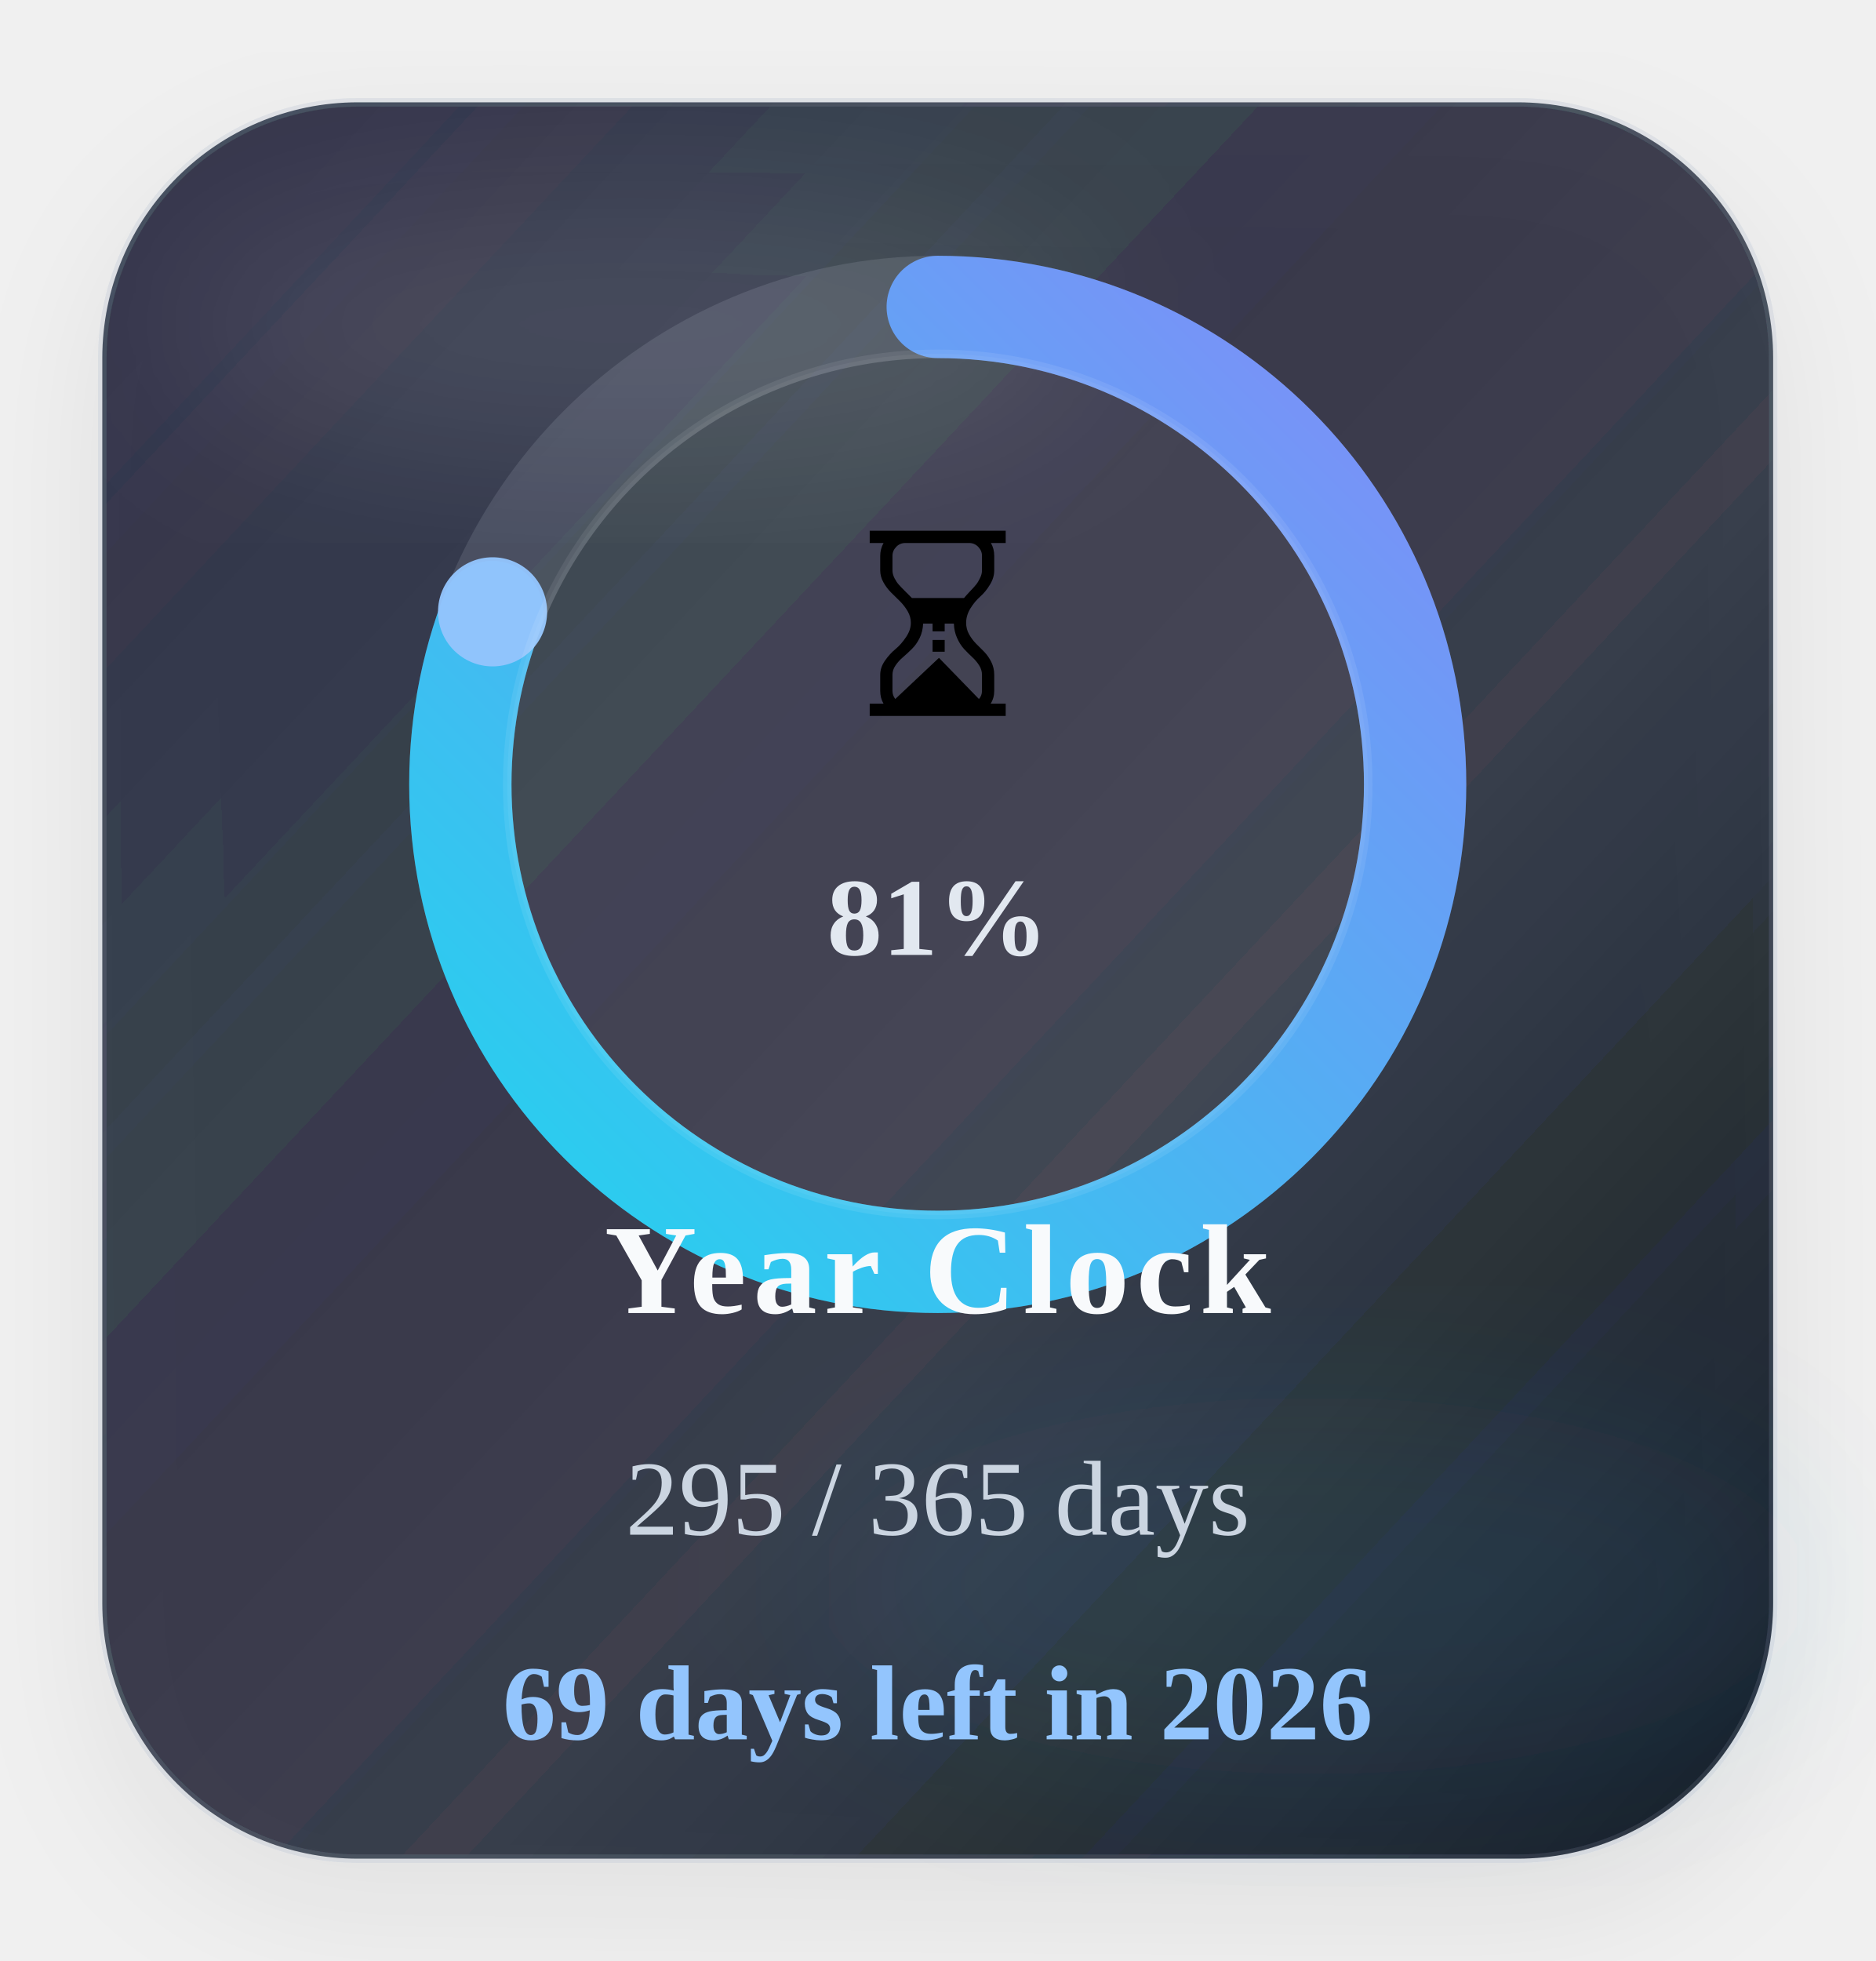
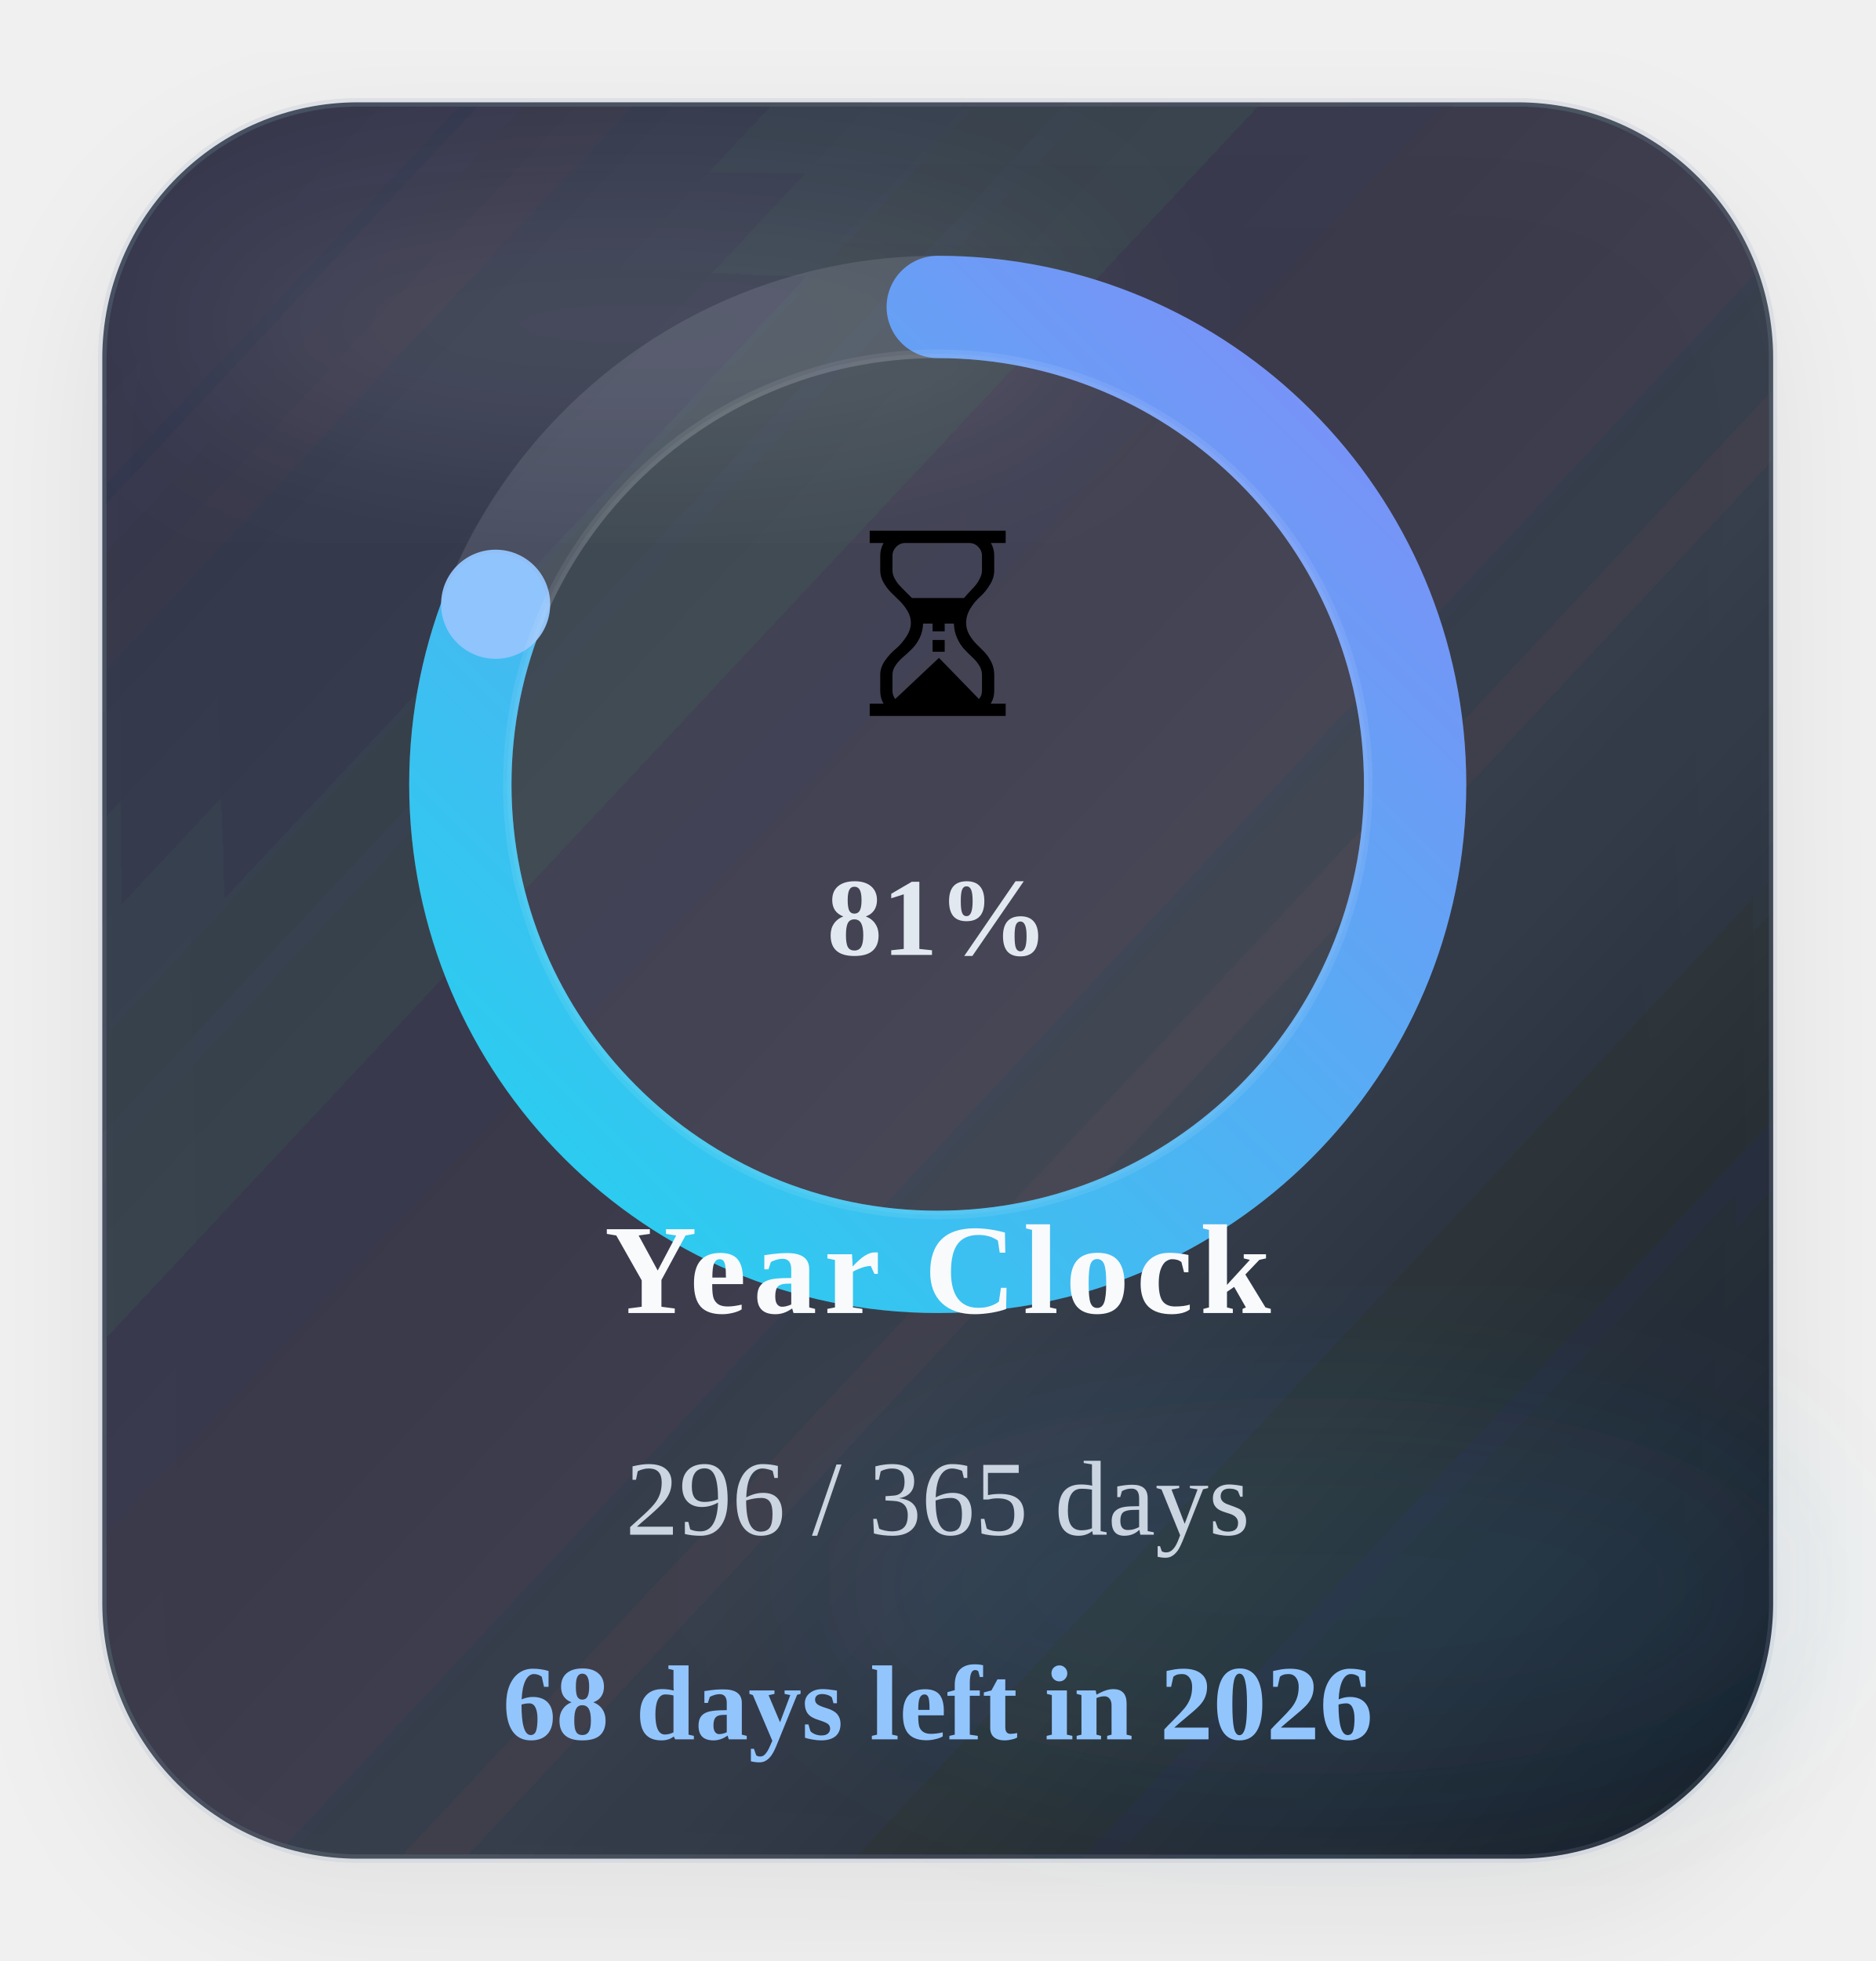
<svg xmlns="http://www.w3.org/2000/svg" width="220" height="230" viewBox="0 0 220 230" role="img" aria-label="Time progress for 2026">
  <defs>
    <linearGradient id="timeGradient" x1="0%" y1="0%" x2="100%" y2="100%">
      <stop offset="0%" stop-color="#22d3ee" />
      <stop offset="100%" stop-color="#818cf8" />
    </linearGradient>
    <linearGradient id="timeCard" x1="0%" y1="0%" x2="100%" y2="100%">
      <stop offset="0%" stop-color="#1c2537" stop-opacity="0.88" />
      <stop offset="60%" stop-color="#111827" stop-opacity="0.8" />
      <stop offset="100%" stop-color="#0b1220" stop-opacity="0.96" />
    </linearGradient>
    <filter id="timeShadow" x="-25%" y="-25%" width="150%" height="150%">
      <feDropShadow dx="0" dy="6" stdDeviation="8" flood-color="#020617" flood-opacity="0.08" />
    </filter>
    <filter id="timeBlur" x="-30%" y="-30%" width="160%" height="160%">
      <feGaussianBlur stdDeviation="10" />
    </filter>
  </defs>
  <rect x="12" y="12" width="196" height="206" rx="30" fill="url(#timeCard)" stroke="#94a3b8" stroke-opacity="0.18" filter="url(#timeShadow)" />
  <ellipse cx="74" cy="38" rx="54" ry="16" fill="#ffffff" fill-opacity="0.09" filter="url(#timeBlur)" />
  <ellipse cx="154" cy="186" rx="58" ry="22" fill="#38bdf8" fill-opacity="0.08" filter="url(#timeBlur)" />
  <circle class="ring-track" cx="110" cy="92" r="56" fill="none" stroke="#cbd5e1" stroke-opacity="0.14" stroke-width="12" />
-   <circle class="progress-ring" cx="110" cy="92" r="56" fill="none" stroke="url(#timeGradient)" stroke-width="12" stroke-linecap="round" stroke-dasharray="351.86" stroke-dashoffset="67.26" data-target-offset="67.26" data-ring-length="351.86" transform="rotate(-90 110 92)" />
-   <circle class="progress-endcap" cx="57.78" cy="71.76" r="6.4" fill="#93c5fd" fill-opacity="0.96" data-center-x="110" data-center-y="92" data-radius="56" data-target-angle="201.1856" />
+   <circle class="progress-ring" cx="110" cy="92" r="56" fill="none" stroke="url(#timeGradient)" stroke-width="12" stroke-linecap="round" stroke-dasharray="351.86" stroke-dashoffset="66.29" data-target-offset="66.29" data-ring-length="351.86" transform="rotate(-90 110 92)" />
+   <circle class="progress-endcap" cx="58.14" cy="70.87" r="6.4" fill="#93c5fd" fill-opacity="0.96" data-center-x="110" data-center-y="92" data-radius="56" data-target-angle="202.1719" />
  <circle class="ring-core" cx="110" cy="92" r="50.5" fill="#ffffff" fill-opacity="0.05" stroke="#ffffff" stroke-opacity="0.08" />
  <text class="progress-emoji" x="110" y="84" text-anchor="middle" font-size="30">⏳</text>
  <text class="progress-percent" x="110" y="112" text-anchor="middle" font-size="13" font-weight="700" fill="#e2e8f0">81%</text>
  <text class="progress-label" x="110" y="154" text-anchor="middle" font-size="15" font-weight="700" letter-spacing="0.8" fill="#f8fafc">Year Clock</text>
-   <text class="progress-value" x="110" y="180" text-anchor="middle" font-size="12.5" fill="#cbd5e1">295 / 365 days</text>
-   <text class="progress-status" data-status-state="remaining" x="110" y="204" text-anchor="middle" font-size="12.5" font-weight="700" fill="#93c5fd">69 days left in 2026</text>
+   <text class="progress-value" x="110" y="180" text-anchor="middle" font-size="12.5" fill="#cbd5e1">296 / 365 days</text>
+   <text class="progress-status" data-status-state="remaining" x="110" y="204" text-anchor="middle" font-size="12.5" font-weight="700" fill="#93c5fd">68 days left in 2026</text>
</svg>
